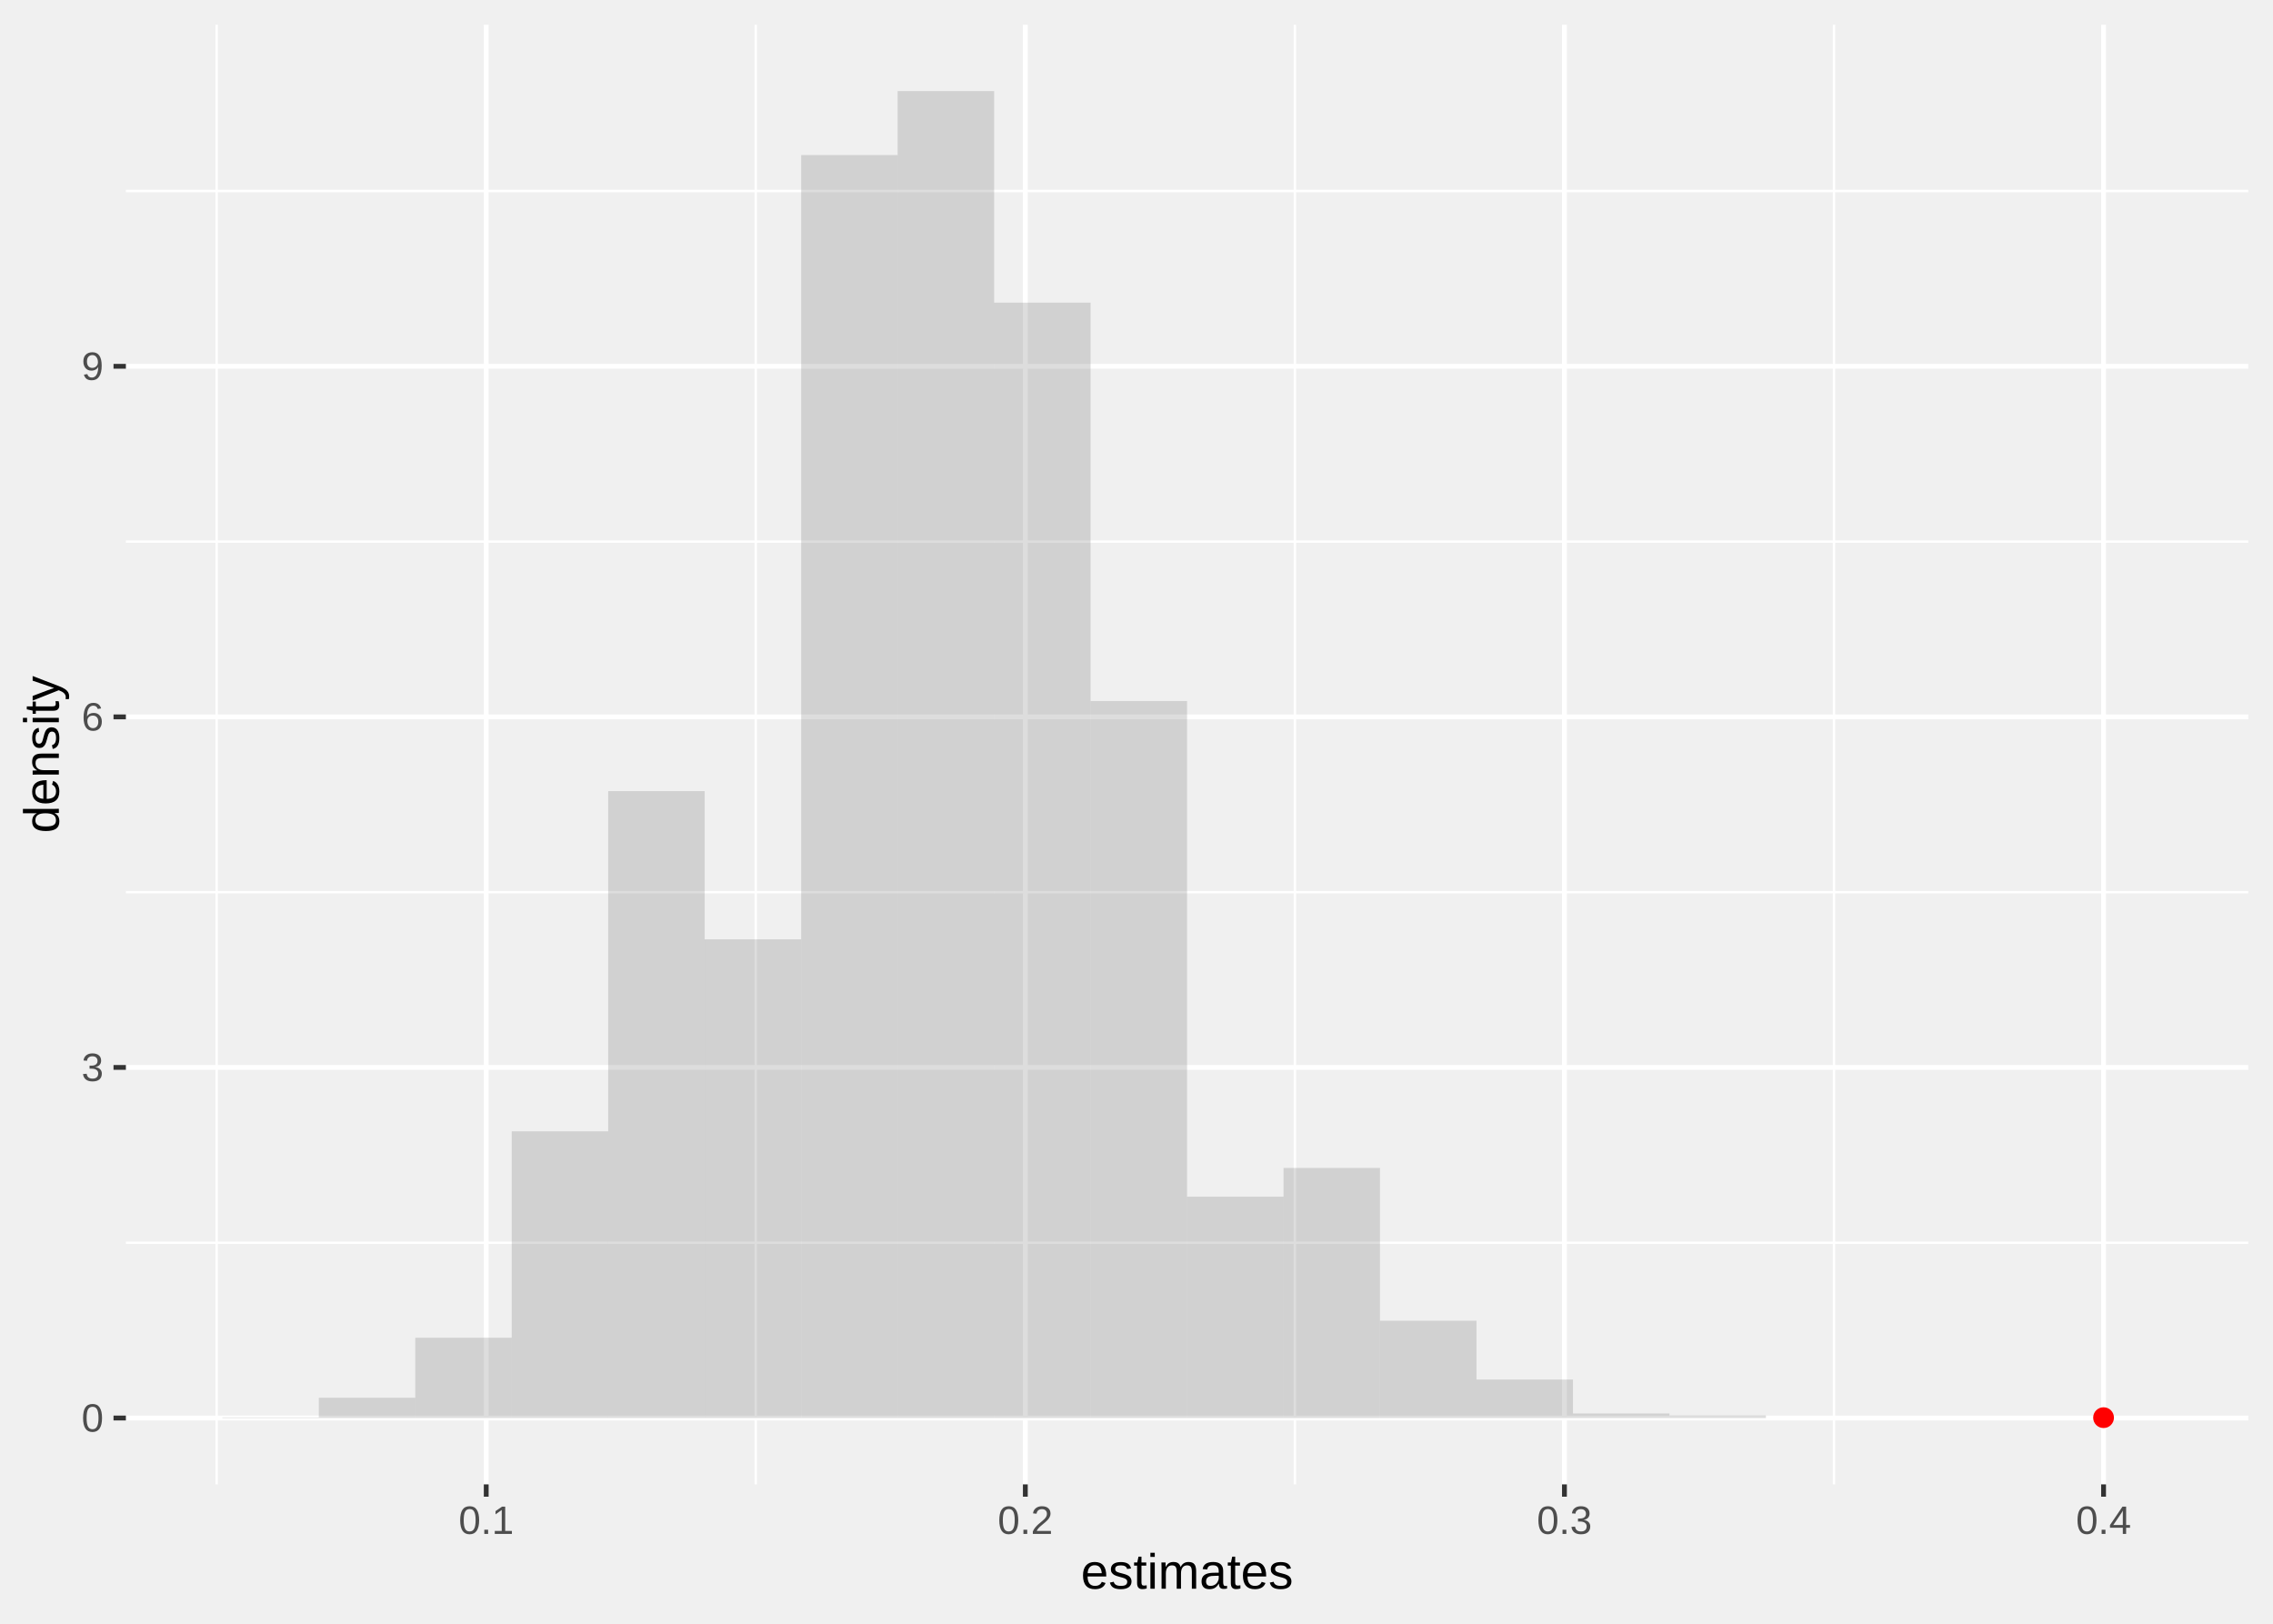
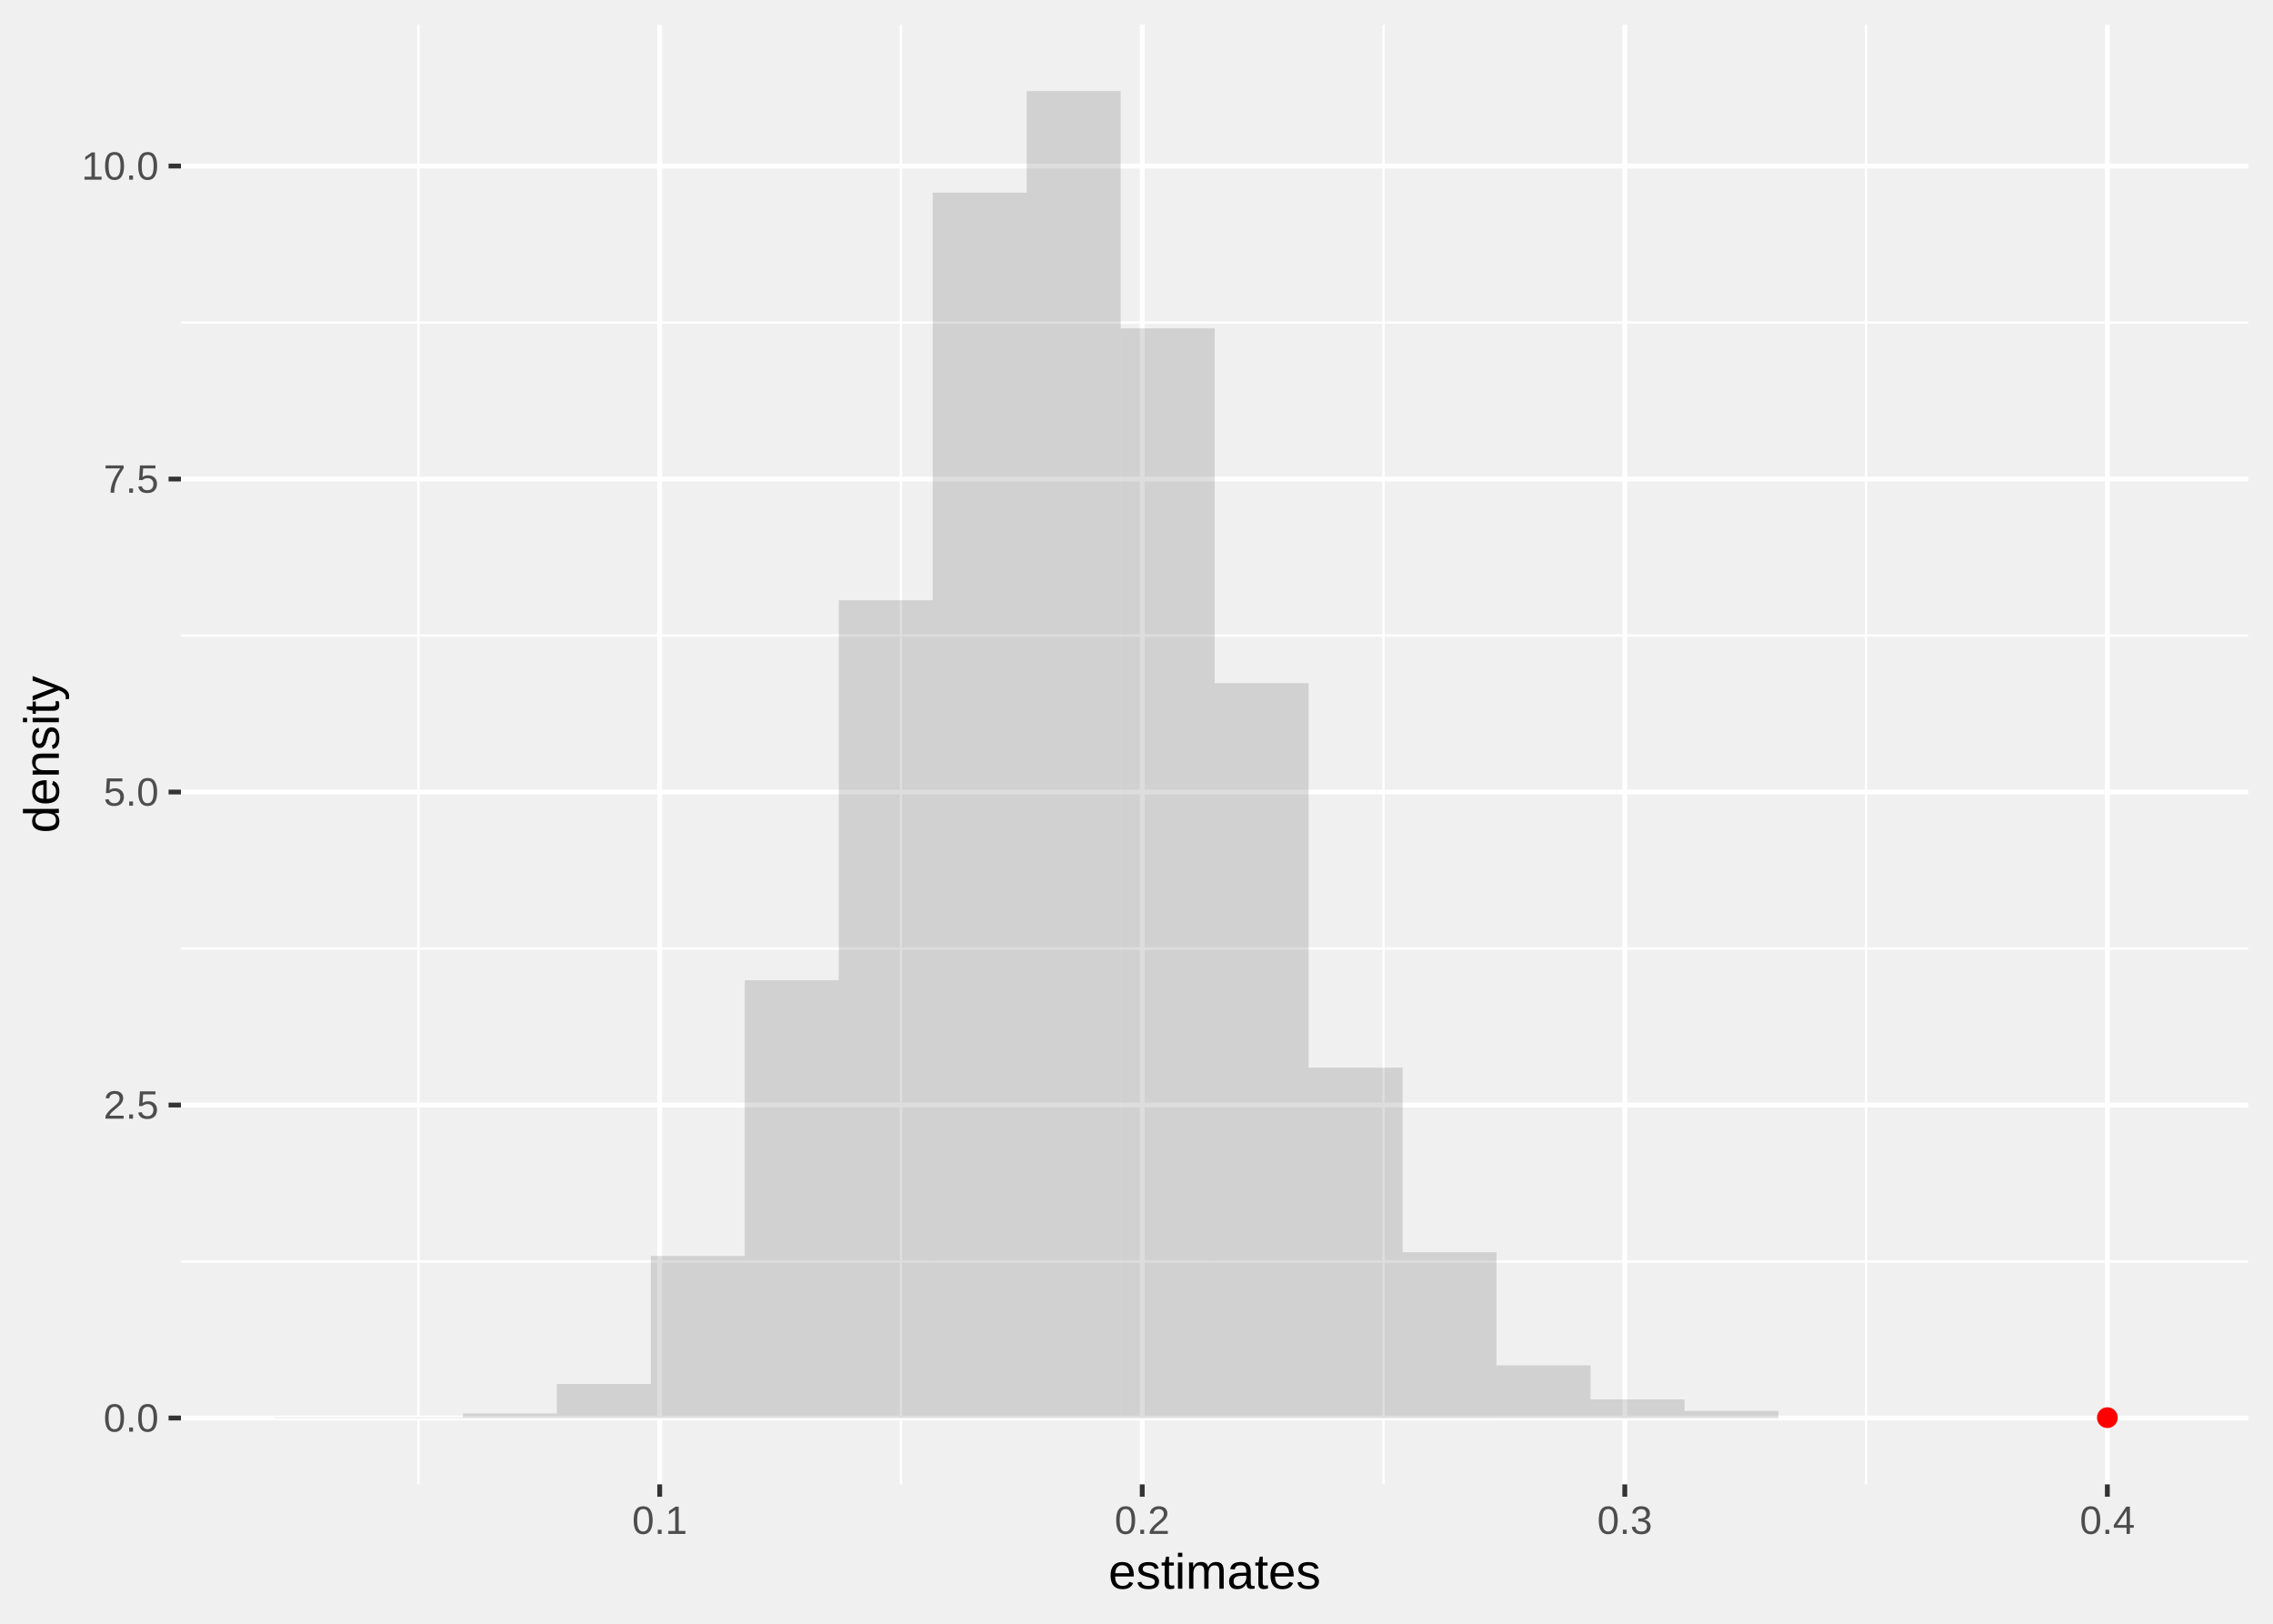
<svg xmlns="http://www.w3.org/2000/svg" width="504.00pt" height="360.00pt" viewBox="0 0 504.00 360.00">
  <g class="svglite">
    <defs>
      <style type="text/css">
    .svglite line, .svglite polyline, .svglite polygon, .svglite path, .svglite rect, .svglite circle {
      fill: none;
      stroke: #000000;
      stroke-linecap: round;
      stroke-linejoin: round;
      stroke-miterlimit: 10.00;
    }
    .svglite text {
      white-space: pre;
    }
    .svglite g.glyphgroup path {
      fill: inherit;
      stroke: none;
    }
  </style>
    </defs>
    <rect width="100%" height="100%" style="stroke: none; fill: none;" />
    <defs>
      <clipPath id="cpMC4wMHw1MDQuMDB8MC4wMHwzNjAuMDA=">
        <rect x="0.00" y="0.00" width="504.00" height="360.00" />
      </clipPath>
    </defs>
    <g clip-path="url(#cpMC4wMHw1MDQuMDB8MC4wMHwzNjAuMDA=)">
-       <rect x="0.00" y="0.00" width="504.00" height="360.00" style="stroke-width: 1.07; stroke: none;" />
+       <rect x="0" y="0.00" width="504.00" height="360.00" style="stroke-width: 1.07; stroke: none;" />
    </g>
    <defs>
-       <clipPath id="cpMjcuOTF8NDk4LjUyfDUuNDh8MzI5LjEw">
-         <rect x="27.91" y="5.48" width="470.62" height="323.62" />
+       <clipPath id="cpNDAuMTJ8NDk4LjUyfDUuNDh8MzI5LjEw">
+         <rect x="40.12" y="5.48" width="458.40" height="323.62" />
      </clipPath>
    </defs>
-     <g clip-path="url(#cpMjcuOTF8NDk4LjUyfDUuNDh8MzI5LjEw)">
-       <rect x="27.91" y="5.48" width="470.62" height="323.62" style="stroke-width: 1.07; stroke: none;" />
-       <polyline points="27.91,275.53 498.52,275.53 " style="stroke-width: 0.53; stroke: #FFFFFF; stroke-linecap: butt;" />
-       <polyline points="27.91,197.80 498.52,197.80 " style="stroke-width: 0.53; stroke: #FFFFFF; stroke-linecap: butt;" />
-       <polyline points="27.91,120.08 498.52,120.08 " style="stroke-width: 0.53; stroke: #FFFFFF; stroke-linecap: butt;" />
-       <polyline points="27.91,42.35 498.52,42.35 " style="stroke-width: 0.53; stroke: #FFFFFF; stroke-linecap: butt;" />
-       <polyline points="48.04,329.10 48.04,5.48 " style="stroke-width: 0.53; stroke: #FFFFFF; stroke-linecap: butt;" />
-       <polyline points="167.58,329.10 167.58,5.48 " style="stroke-width: 0.53; stroke: #FFFFFF; stroke-linecap: butt;" />
-       <polyline points="287.12,329.10 287.12,5.48 " style="stroke-width: 0.53; stroke: #FFFFFF; stroke-linecap: butt;" />
-       <polyline points="406.66,329.10 406.66,5.48 " style="stroke-width: 0.53; stroke: #FFFFFF; stroke-linecap: butt;" />
-       <polyline points="27.91,314.39 498.52,314.39 " style="stroke-width: 1.07; stroke: #FFFFFF; stroke-linecap: butt;" />
-       <polyline points="27.91,236.66 498.52,236.66 " style="stroke-width: 1.07; stroke: #FFFFFF; stroke-linecap: butt;" />
-       <polyline points="27.91,158.94 498.52,158.94 " style="stroke-width: 1.07; stroke: #FFFFFF; stroke-linecap: butt;" />
-       <polyline points="27.91,81.21 498.52,81.21 " style="stroke-width: 1.07; stroke: #FFFFFF; stroke-linecap: butt;" />
-       <polyline points="107.81,329.10 107.81,5.48 " style="stroke-width: 1.07; stroke: #FFFFFF; stroke-linecap: butt;" />
-       <polyline points="227.35,329.10 227.35,5.48 " style="stroke-width: 1.07; stroke: #FFFFFF; stroke-linecap: butt;" />
-       <polyline points="346.89,329.10 346.89,5.48 " style="stroke-width: 1.07; stroke: #FFFFFF; stroke-linecap: butt;" />
-       <polyline points="466.43,329.10 466.43,5.48 " style="stroke-width: 1.07; stroke: #FFFFFF; stroke-linecap: butt;" />
-       <rect x="49.30" y="314.25" width="21.39" height="0.14" style="stroke-width: 1.07; stroke: none; stroke-linecap: butt; stroke-linejoin: miter; fill: #595959; fill-opacity: 0.20;" />
-       <rect x="70.69" y="309.90" width="21.39" height="4.49" style="stroke-width: 1.07; stroke: none; stroke-linecap: butt; stroke-linejoin: miter; fill: #595959; fill-opacity: 0.20;" />
-       <rect x="92.08" y="296.58" width="21.39" height="17.81" style="stroke-width: 1.07; stroke: none; stroke-linecap: butt; stroke-linejoin: miter; fill: #595959; fill-opacity: 0.20;" />
-       <rect x="113.47" y="250.83" width="21.39" height="63.56" style="stroke-width: 1.07; stroke: none; stroke-linecap: butt; stroke-linejoin: miter; fill: #595959; fill-opacity: 0.20;" />
-       <rect x="134.86" y="175.40" width="21.39" height="138.99" style="stroke-width: 1.07; stroke: none; stroke-linecap: butt; stroke-linejoin: miter; fill: #595959; fill-opacity: 0.20;" />
-       <rect x="156.25" y="208.26" width="21.39" height="106.13" style="stroke-width: 1.07; stroke: none; stroke-linecap: butt; stroke-linejoin: miter; fill: #595959; fill-opacity: 0.20;" />
-       <rect x="177.65" y="34.38" width="21.39" height="280.01" style="stroke-width: 1.07; stroke: none; stroke-linecap: butt; stroke-linejoin: miter; fill: #595959; fill-opacity: 0.20;" />
-       <rect x="199.04" y="20.19" width="21.39" height="294.20" style="stroke-width: 1.07; stroke: none; stroke-linecap: butt; stroke-linejoin: miter; fill: #595959; fill-opacity: 0.20;" />
-       <rect x="220.43" y="67.10" width="21.39" height="247.29" style="stroke-width: 1.07; stroke: none; stroke-linecap: butt; stroke-linejoin: miter; fill: #595959; fill-opacity: 0.20;" />
-       <rect x="241.82" y="155.42" width="21.39" height="158.97" style="stroke-width: 1.07; stroke: none; stroke-linecap: butt; stroke-linejoin: miter; fill: #595959; fill-opacity: 0.20;" />
-       <rect x="263.21" y="265.31" width="21.39" height="49.08" style="stroke-width: 1.07; stroke: none; stroke-linecap: butt; stroke-linejoin: miter; fill: #595959; fill-opacity: 0.20;" />
-       <rect x="284.60" y="258.94" width="21.39" height="55.45" style="stroke-width: 1.07; stroke: none; stroke-linecap: butt; stroke-linejoin: miter; fill: #595959; fill-opacity: 0.20;" />
-       <rect x="306.00" y="292.82" width="21.39" height="21.57" style="stroke-width: 1.07; stroke: none; stroke-linecap: butt; stroke-linejoin: miter; fill: #595959; fill-opacity: 0.20;" />
-       <rect x="327.39" y="305.85" width="21.39" height="8.54" style="stroke-width: 1.07; stroke: none; stroke-linecap: butt; stroke-linejoin: miter; fill: #595959; fill-opacity: 0.20;" />
-       <rect x="348.78" y="313.38" width="21.39" height="1.01" style="stroke-width: 1.07; stroke: none; stroke-linecap: butt; stroke-linejoin: miter; fill: #595959; fill-opacity: 0.20;" />
-       <rect x="370.17" y="313.81" width="21.39" height="0.58" style="stroke-width: 1.07; stroke: none; stroke-linecap: butt; stroke-linejoin: miter; fill: #595959; fill-opacity: 0.20;" />
-       <rect x="391.56" y="314.39" width="21.39" height="0.00" style="stroke-width: 1.07; stroke: none; stroke-linecap: butt; stroke-linejoin: miter; fill: #595959; fill-opacity: 0.20;" />
-       <rect x="412.95" y="314.39" width="21.39" height="0.00" style="stroke-width: 1.07; stroke: none; stroke-linecap: butt; stroke-linejoin: miter; fill: #595959; fill-opacity: 0.20;" />
-       <rect x="434.35" y="314.39" width="21.39" height="0.00" style="stroke-width: 1.07; stroke: none; stroke-linecap: butt; stroke-linejoin: miter; fill: #595959; fill-opacity: 0.20;" />
-       <rect x="455.74" y="314.39" width="21.39" height="0.00" style="stroke-width: 1.07; stroke: none; stroke-linecap: butt; stroke-linejoin: miter; fill: #595959; fill-opacity: 0.20;" />
-       <circle cx="466.43" cy="314.31" r="1.95" style="stroke-width: 0.71; stroke: #FF0000; fill: #FF0000;" />
+     <g clip-path="url(#cpNDAuMTJ8NDk4LjUyfDUuNDh8MzI5LjEw)">
+       <rect x="40.12" y="5.48" width="458.40" height="323.62" style="stroke-width: 1.07; stroke: none;" />
+       <polyline points="40.12,279.69 498.52,279.69 " style="stroke-width: 0.53; stroke: #FFFFFF; stroke-linecap: butt;" />
+       <polyline points="40.12,210.30 498.52,210.30 " style="stroke-width: 0.53; stroke: #FFFFFF; stroke-linecap: butt;" />
+       <polyline points="40.12,140.91 498.52,140.91 " style="stroke-width: 0.53; stroke: #FFFFFF; stroke-linecap: butt;" />
+       <polyline points="40.12,71.51 498.52,71.51 " style="stroke-width: 0.53; stroke: #FFFFFF; stroke-linecap: butt;" />
+       <polyline points="92.78,329.10 92.78,5.48 " style="stroke-width: 0.53; stroke: #FFFFFF; stroke-linecap: butt;" />
+       <polyline points="199.77,329.10 199.77,5.48 " style="stroke-width: 0.53; stroke: #FFFFFF; stroke-linecap: butt;" />
+       <polyline points="306.77,329.10 306.77,5.48 " style="stroke-width: 0.53; stroke: #FFFFFF; stroke-linecap: butt;" />
+       <polyline points="413.77,329.10 413.77,5.48 " style="stroke-width: 0.53; stroke: #FFFFFF; stroke-linecap: butt;" />
+       <polyline points="40.12,314.39 498.52,314.39 " style="stroke-width: 1.07; stroke: #FFFFFF; stroke-linecap: butt;" />
+       <polyline points="40.12,245.00 498.52,245.00 " style="stroke-width: 1.07; stroke: #FFFFFF; stroke-linecap: butt;" />
+       <polyline points="40.12,175.60 498.52,175.60 " style="stroke-width: 1.07; stroke: #FFFFFF; stroke-linecap: butt;" />
+       <polyline points="40.12,106.21 498.52,106.21 " style="stroke-width: 1.07; stroke: #FFFFFF; stroke-linecap: butt;" />
+       <polyline points="40.12,36.81 498.52,36.81 " style="stroke-width: 1.07; stroke: #FFFFFF; stroke-linecap: butt;" />
+       <polyline points="146.28,329.10 146.28,5.48 " style="stroke-width: 1.07; stroke: #FFFFFF; stroke-linecap: butt;" />
+       <polyline points="253.27,329.10 253.27,5.48 " style="stroke-width: 1.07; stroke: #FFFFFF; stroke-linecap: butt;" />
+       <polyline points="360.27,329.10 360.27,5.48 " style="stroke-width: 1.07; stroke: #FFFFFF; stroke-linecap: butt;" />
+       <polyline points="467.27,329.10 467.27,5.48 " style="stroke-width: 1.07; stroke: #FFFFFF; stroke-linecap: butt;" />
+       <rect x="60.96" y="314.25" width="20.84" height="0.14" style="stroke-width: 1.07; stroke: none; stroke-linecap: butt; stroke-linejoin: miter; fill: #595959; fill-opacity: 0.20;" />
+       <rect x="81.80" y="314.25" width="20.84" height="0.14" style="stroke-width: 1.07; stroke: none; stroke-linecap: butt; stroke-linejoin: miter; fill: #595959; fill-opacity: 0.20;" />
+       <rect x="102.63" y="313.39" width="20.84" height="1.00" style="stroke-width: 1.07; stroke: none; stroke-linecap: butt; stroke-linejoin: miter; fill: #595959; fill-opacity: 0.20;" />
+       <rect x="123.47" y="306.84" width="20.84" height="7.55" style="stroke-width: 1.07; stroke: none; stroke-linecap: butt; stroke-linejoin: miter; fill: #595959; fill-opacity: 0.20;" />
+       <rect x="144.31" y="278.47" width="20.84" height="35.92" style="stroke-width: 1.07; stroke: none; stroke-linecap: butt; stroke-linejoin: miter; fill: #595959; fill-opacity: 0.20;" />
+       <rect x="165.14" y="217.32" width="20.84" height="97.07" style="stroke-width: 1.07; stroke: none; stroke-linecap: butt; stroke-linejoin: miter; fill: #595959; fill-opacity: 0.20;" />
+       <rect x="185.98" y="133.08" width="20.84" height="181.31" style="stroke-width: 1.07; stroke: none; stroke-linecap: butt; stroke-linejoin: miter; fill: #595959; fill-opacity: 0.20;" />
+       <rect x="206.81" y="42.71" width="20.84" height="271.68" style="stroke-width: 1.07; stroke: none; stroke-linecap: butt; stroke-linejoin: miter; fill: #595959; fill-opacity: 0.20;" />
+       <rect x="227.65" y="20.19" width="20.84" height="294.20" style="stroke-width: 1.07; stroke: none; stroke-linecap: butt; stroke-linejoin: miter; fill: #595959; fill-opacity: 0.20;" />
+       <rect x="248.49" y="72.79" width="20.84" height="241.60" style="stroke-width: 1.07; stroke: none; stroke-linecap: butt; stroke-linejoin: miter; fill: #595959; fill-opacity: 0.20;" />
+       <rect x="269.32" y="151.47" width="20.84" height="162.92" style="stroke-width: 1.07; stroke: none; stroke-linecap: butt; stroke-linejoin: miter; fill: #595959; fill-opacity: 0.20;" />
+       <rect x="290.16" y="236.71" width="20.84" height="77.68" style="stroke-width: 1.07; stroke: none; stroke-linecap: butt; stroke-linejoin: miter; fill: #595959; fill-opacity: 0.20;" />
+       <rect x="310.99" y="277.62" width="20.84" height="36.78" style="stroke-width: 1.07; stroke: none; stroke-linecap: butt; stroke-linejoin: miter; fill: #595959; fill-opacity: 0.20;" />
+       <rect x="331.83" y="302.70" width="20.84" height="11.69" style="stroke-width: 1.07; stroke: none; stroke-linecap: butt; stroke-linejoin: miter; fill: #595959; fill-opacity: 0.20;" />
+       <rect x="352.67" y="310.26" width="20.84" height="4.13" style="stroke-width: 1.07; stroke: none; stroke-linecap: butt; stroke-linejoin: miter; fill: #595959; fill-opacity: 0.20;" />
+       <rect x="373.50" y="312.82" width="20.84" height="1.57" style="stroke-width: 1.07; stroke: none; stroke-linecap: butt; stroke-linejoin: miter; fill: #595959; fill-opacity: 0.20;" />
+       <rect x="394.34" y="314.39" width="20.84" height="0.00" style="stroke-width: 1.07; stroke: none; stroke-linecap: butt; stroke-linejoin: miter; fill: #595959; fill-opacity: 0.20;" />
+       <rect x="415.18" y="314.39" width="20.84" height="0.00" style="stroke-width: 1.07; stroke: none; stroke-linecap: butt; stroke-linejoin: miter; fill: #595959; fill-opacity: 0.20;" />
+       <rect x="436.01" y="314.39" width="20.84" height="0.00" style="stroke-width: 1.07; stroke: none; stroke-linecap: butt; stroke-linejoin: miter; fill: #595959; fill-opacity: 0.20;" />
+       <rect x="456.85" y="314.39" width="20.84" height="0.00" style="stroke-width: 1.07; stroke: none; stroke-linecap: butt; stroke-linejoin: miter; fill: #595959; fill-opacity: 0.20;" />
+       <circle cx="467.27" cy="314.31" r="1.95" style="stroke-width: 0.71; stroke: #FF0000; fill: #FF0000;" />
    </g>
    <g clip-path="url(#cpMC4wMHw1MDQuMDB8MC4wMHwzNjAuMDA=)">
-       <text x="22.97" y="317.42" text-anchor="end" style="font-size: 8.80px;fill: #4D4D4D; font-family: &quot;Arimo&quot;;" textLength="4.89px" lengthAdjust="spacingAndGlyphs">0</text>
-       <text x="22.97" y="239.69" text-anchor="end" style="font-size: 8.80px;fill: #4D4D4D; font-family: &quot;Arimo&quot;;" textLength="4.89px" lengthAdjust="spacingAndGlyphs">3</text>
-       <text x="22.97" y="161.97" text-anchor="end" style="font-size: 8.80px;fill: #4D4D4D; font-family: &quot;Arimo&quot;;" textLength="4.89px" lengthAdjust="spacingAndGlyphs">6</text>
-       <text x="22.97" y="84.24" text-anchor="end" style="font-size: 8.80px;fill: #4D4D4D; font-family: &quot;Arimo&quot;;" textLength="4.89px" lengthAdjust="spacingAndGlyphs">9</text>
-       <polyline points="25.17,314.39 27.91,314.39 " style="stroke-width: 1.07; stroke: #333333; stroke-linecap: butt;" />
-       <polyline points="25.17,236.66 27.91,236.66 " style="stroke-width: 1.07; stroke: #333333; stroke-linecap: butt;" />
-       <polyline points="25.17,158.94 27.91,158.94 " style="stroke-width: 1.07; stroke: #333333; stroke-linecap: butt;" />
-       <polyline points="25.17,81.21 27.91,81.21 " style="stroke-width: 1.07; stroke: #333333; stroke-linecap: butt;" />
-       <polyline points="107.81,331.84 107.81,329.10 " style="stroke-width: 1.07; stroke: #333333; stroke-linecap: butt;" />
-       <polyline points="227.35,331.84 227.35,329.10 " style="stroke-width: 1.07; stroke: #333333; stroke-linecap: butt;" />
-       <polyline points="346.89,331.84 346.89,329.10 " style="stroke-width: 1.07; stroke: #333333; stroke-linecap: butt;" />
-       <polyline points="466.43,331.84 466.43,329.10 " style="stroke-width: 1.07; stroke: #333333; stroke-linecap: butt;" />
-       <text x="107.81" y="340.09" text-anchor="middle" style="font-size: 8.80px;fill: #4D4D4D; font-family: &quot;Arimo&quot;;" textLength="12.22px" lengthAdjust="spacingAndGlyphs">0.1</text>
-       <text x="227.35" y="340.09" text-anchor="middle" style="font-size: 8.80px;fill: #4D4D4D; font-family: &quot;Arimo&quot;;" textLength="12.22px" lengthAdjust="spacingAndGlyphs">0.2</text>
-       <text x="346.89" y="340.09" text-anchor="middle" style="font-size: 8.80px;fill: #4D4D4D; font-family: &quot;Arimo&quot;;" textLength="12.22px" lengthAdjust="spacingAndGlyphs">0.3</text>
-       <text x="466.43" y="340.09" text-anchor="middle" style="font-size: 8.80px;fill: #4D4D4D; font-family: &quot;Arimo&quot;;" textLength="12.22px" lengthAdjust="spacingAndGlyphs">0.4</text>
-       <text x="263.21" y="352.23" text-anchor="middle" style="font-size: 11.00px; font-family: &quot;Arimo&quot;;" textLength="47.09px" lengthAdjust="spacingAndGlyphs">estimates</text>
+       <text x="35.19" y="317.42" text-anchor="end" style="font-size: 8.80px;fill: #4D4D4D; font-family: &quot;Arimo&quot;;" textLength="12.22px" lengthAdjust="spacingAndGlyphs">0.0</text>
+       <text x="35.19" y="248.02" text-anchor="end" style="font-size: 8.80px;fill: #4D4D4D; font-family: &quot;Arimo&quot;;" textLength="12.22px" lengthAdjust="spacingAndGlyphs">2.5</text>
+       <text x="35.19" y="178.63" text-anchor="end" style="font-size: 8.80px;fill: #4D4D4D; font-family: &quot;Arimo&quot;;" textLength="12.22px" lengthAdjust="spacingAndGlyphs">5.0</text>
+       <text x="35.19" y="109.24" text-anchor="end" style="font-size: 8.80px;fill: #4D4D4D; font-family: &quot;Arimo&quot;;" textLength="12.22px" lengthAdjust="spacingAndGlyphs">7.5</text>
+       <text x="35.19" y="39.84" text-anchor="end" style="font-size: 8.80px;fill: #4D4D4D; font-family: &quot;Arimo&quot;;" textLength="17.11px" lengthAdjust="spacingAndGlyphs">10.0</text>
+       <polyline points="37.38,314.39 40.12,314.39 " style="stroke-width: 1.07; stroke: #333333; stroke-linecap: butt;" />
+       <polyline points="37.38,245.00 40.12,245.00 " style="stroke-width: 1.07; stroke: #333333; stroke-linecap: butt;" />
+       <polyline points="37.38,175.60 40.12,175.60 " style="stroke-width: 1.07; stroke: #333333; stroke-linecap: butt;" />
+       <polyline points="37.38,106.21 40.12,106.21 " style="stroke-width: 1.07; stroke: #333333; stroke-linecap: butt;" />
+       <polyline points="37.38,36.81 40.12,36.81 " style="stroke-width: 1.07; stroke: #333333; stroke-linecap: butt;" />
+       <polyline points="146.28,331.84 146.28,329.10 " style="stroke-width: 1.07; stroke: #333333; stroke-linecap: butt;" />
+       <polyline points="253.27,331.84 253.27,329.10 " style="stroke-width: 1.07; stroke: #333333; stroke-linecap: butt;" />
+       <polyline points="360.27,331.84 360.27,329.10 " style="stroke-width: 1.07; stroke: #333333; stroke-linecap: butt;" />
+       <polyline points="467.27,331.84 467.27,329.10 " style="stroke-width: 1.07; stroke: #333333; stroke-linecap: butt;" />
+       <text x="146.28" y="340.09" text-anchor="middle" style="font-size: 8.80px;fill: #4D4D4D; font-family: &quot;Arimo&quot;;" textLength="12.22px" lengthAdjust="spacingAndGlyphs">0.1</text>
+       <text x="253.27" y="340.09" text-anchor="middle" style="font-size: 8.80px;fill: #4D4D4D; font-family: &quot;Arimo&quot;;" textLength="12.22px" lengthAdjust="spacingAndGlyphs">0.2</text>
+       <text x="360.27" y="340.09" text-anchor="middle" style="font-size: 8.80px;fill: #4D4D4D; font-family: &quot;Arimo&quot;;" textLength="12.22px" lengthAdjust="spacingAndGlyphs">0.3</text>
+       <text x="467.27" y="340.09" text-anchor="middle" style="font-size: 8.80px;fill: #4D4D4D; font-family: &quot;Arimo&quot;;" textLength="12.22px" lengthAdjust="spacingAndGlyphs">0.4</text>
+       <text x="269.32" y="352.23" text-anchor="middle" style="font-size: 11.00px; font-family: &quot;Arimo&quot;;" textLength="47.09px" lengthAdjust="spacingAndGlyphs">estimates</text>
      <text transform="translate(13.05,167.29) rotate(-90)" text-anchor="middle" style="font-size: 11.00px; font-family: &quot;Arimo&quot;;" textLength="34.88px" lengthAdjust="spacingAndGlyphs">density</text>
    </g>
  </g>
</svg>
